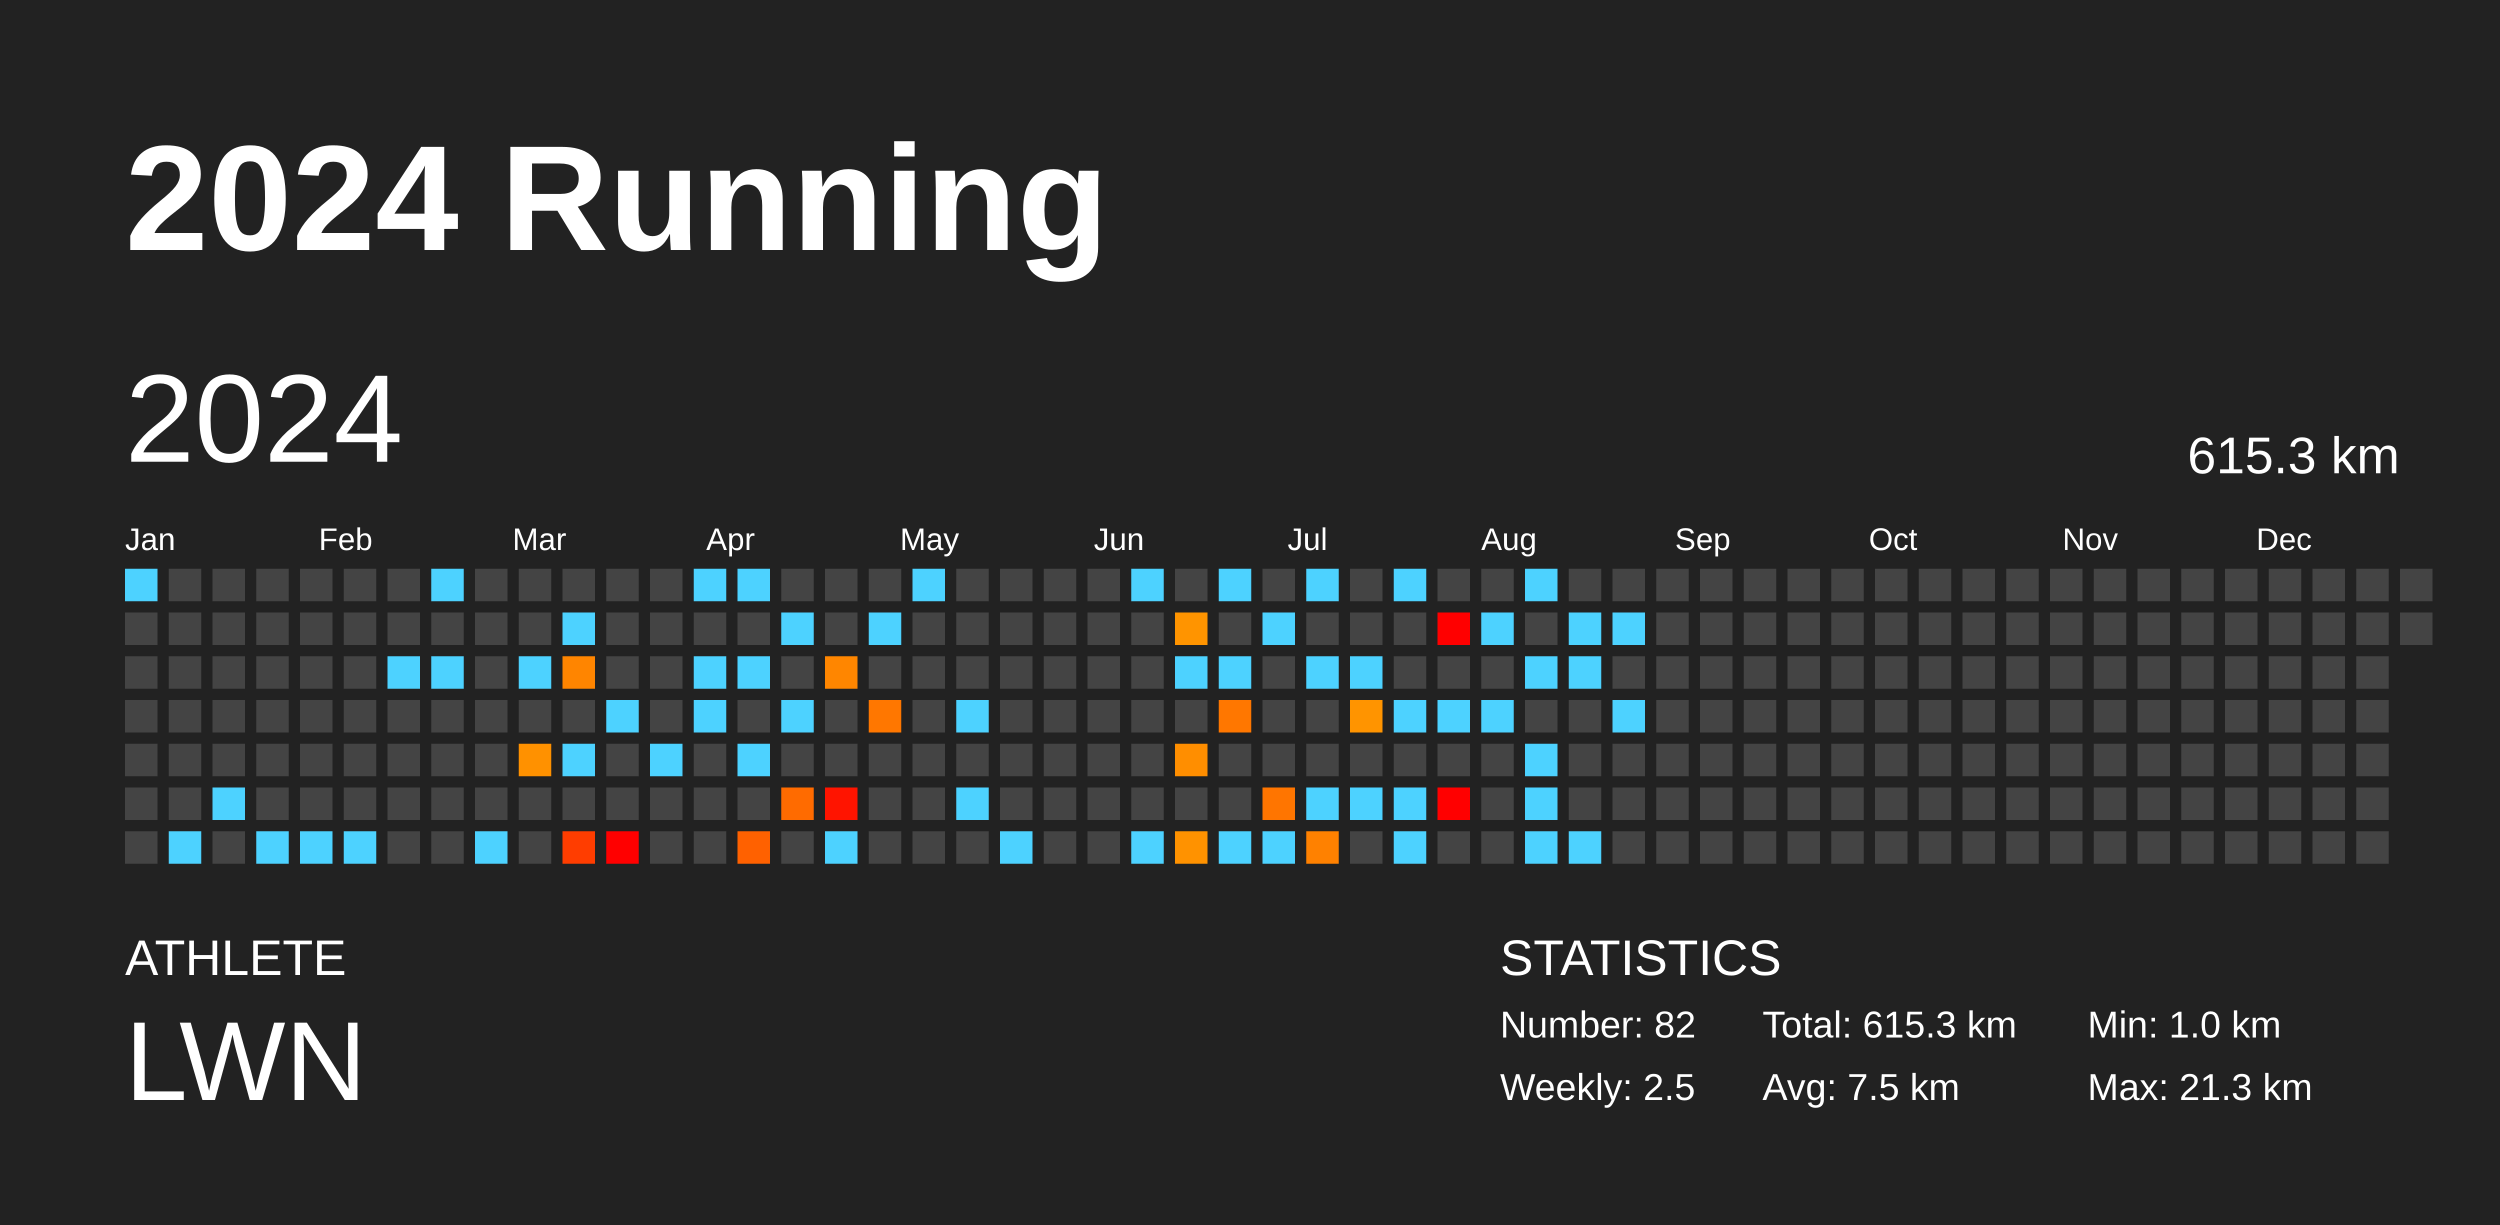
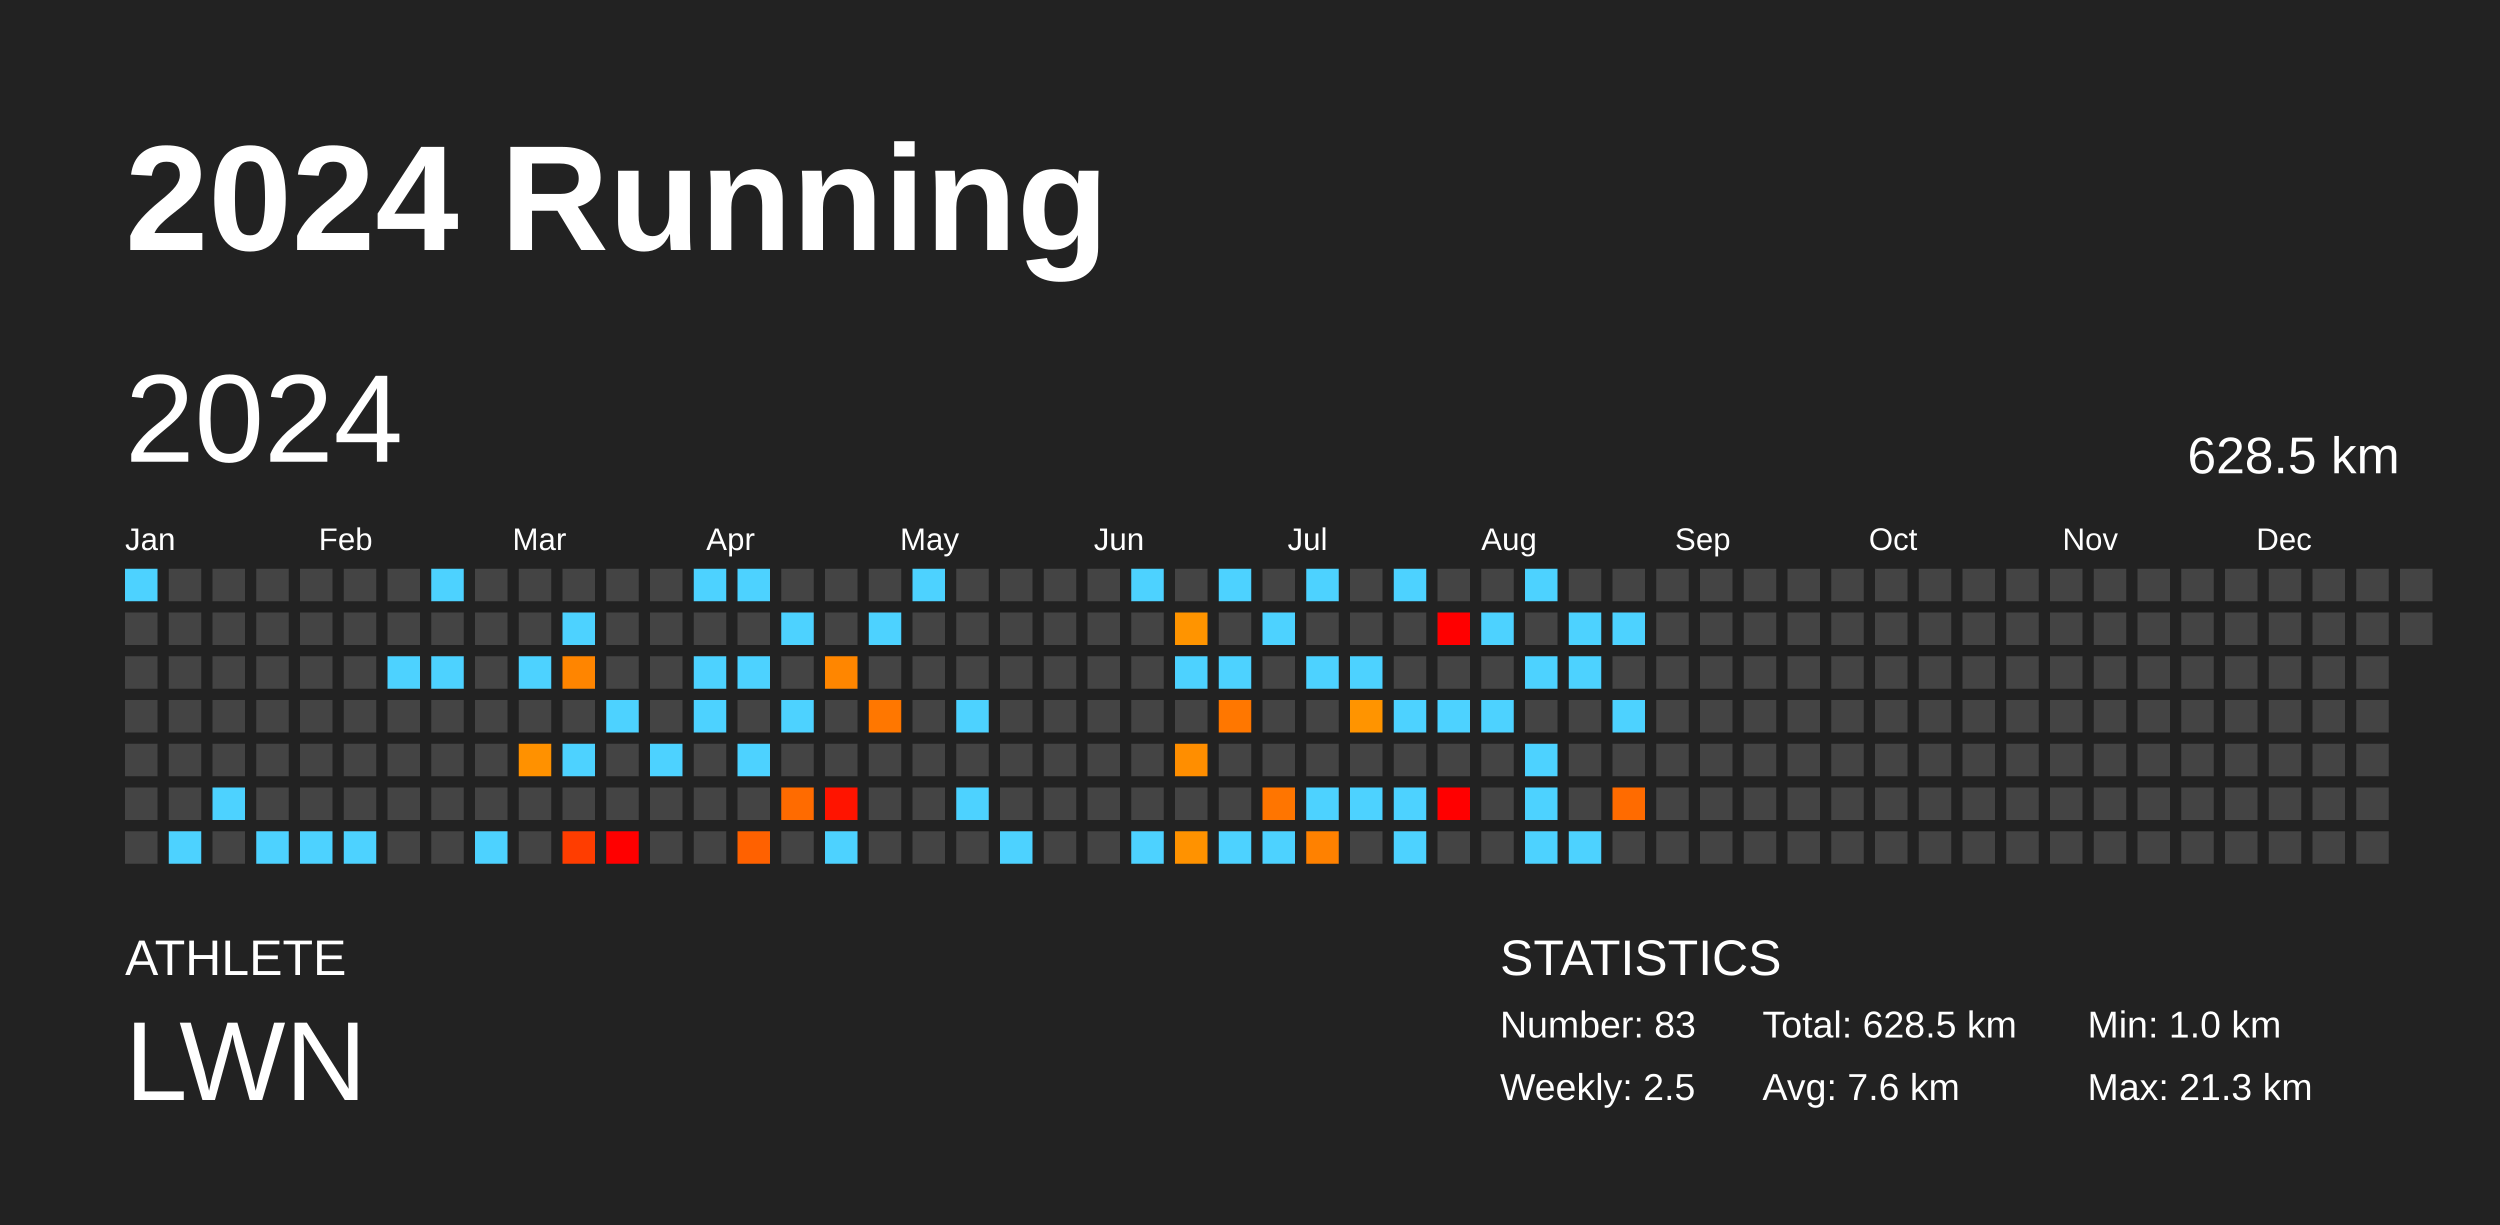
<svg xmlns="http://www.w3.org/2000/svg" baseProfile="full" height="98mm" version="1.1" viewBox="0,0,200,98" width="200mm">
  <defs />
  <rect fill="#222222" height="98" width="200" x="0" y="0" />
  <text fill="#FFFFFF" style="font-size:12px; font-family:Arial; font-weight:bold;" x="10" y="20">2024 Running</text>
  <text fill="#FFFFFF" style="font-size:4px; font-family:Arial" x="10" y="78">ATHLETE</text>
  <text fill="#FFFFFF" style="font-size:9px; font-family:Arial" x="10" y="88">LWN</text>
  <text fill="#FFFFFF" style="font-size:4px; font-family:Arial" x="120" y="78">STATISTICS</text>
-   <text fill="#FFFFFF" style="font-size:3px; font-family:Arial" x="120" y="83">Number: 82</text>
+   <text fill="#FFFFFF" style="font-size:3px; font-family:Arial" x="120" y="83">Number: 83</text>
  <text fill="#FFFFFF" style="font-size:3px; font-family:Arial" x="120" y="88">Weekly: 2.5</text>
-   <text fill="#FFFFFF" style="font-size:3px; font-family:Arial" x="141" y="83">Total: 615.3 km</text>
-   <text fill="#FFFFFF" style="font-size:3px; font-family:Arial" x="141" y="88">Avg: 7.5 km</text>
+   <text fill="#FFFFFF" style="font-size:3px; font-family:Arial" x="141" y="83">Total: 628.5 km</text>
+   <text fill="#FFFFFF" style="font-size:3px; font-family:Arial" x="141" y="88">Avg: 7.6 km</text>
  <text fill="#FFFFFF" style="font-size:3px; font-family:Arial" x="167" y="83">Min: 1.0 km</text>
  <text fill="#FFFFFF" style="font-size:3px; font-family:Arial" x="167" y="88">Max: 21.3 km</text>
  <text dominant-baseline="hanging" fill="#FFFFFF" style="font-size:10.0px; font-family:Arial;" x="10" y="30">2024</text>
-   <text dominant-baseline="hanging" fill="#FFFFFF" style="font-size:4.125px; font-family:Arial;" x="175" y="35">615.3 km</text>
+   <text dominant-baseline="hanging" fill="#FFFFFF" style="font-size:4.125px; font-family:Arial;" x="175" y="35">628.5 km</text>
  <text fill="#FFFFFF" style="font-size:2.5px; font-family:Arial" x="10.0" y="44">Jan</text>
  <text fill="#FFFFFF" style="font-size:2.5px; font-family:Arial" x="25.5" y="44">Feb</text>
  <text fill="#FFFFFF" style="font-size:2.5px; font-family:Arial" x="41.0" y="44">Mar</text>
  <text fill="#FFFFFF" style="font-size:2.5px; font-family:Arial" x="56.5" y="44">Apr</text>
  <text fill="#FFFFFF" style="font-size:2.5px; font-family:Arial" x="72.0" y="44">May</text>
  <text fill="#FFFFFF" style="font-size:2.5px; font-family:Arial" x="87.5" y="44">Jun</text>
  <text fill="#FFFFFF" style="font-size:2.5px; font-family:Arial" x="103.0" y="44">Jul</text>
  <text fill="#FFFFFF" style="font-size:2.5px; font-family:Arial" x="118.5" y="44">Aug</text>
  <text fill="#FFFFFF" style="font-size:2.5px; font-family:Arial" x="134.0" y="44">Sep</text>
  <text fill="#FFFFFF" style="font-size:2.5px; font-family:Arial" x="149.5" y="44">Oct</text>
  <text fill="#FFFFFF" style="font-size:2.5px; font-family:Arial" x="165.0" y="44">Nov</text>
  <text fill="#FFFFFF" style="font-size:2.5px; font-family:Arial" x="180.5" y="44">Dec</text>
  <rect fill="#4dd2ff" height="2.6" width="2.6" x="10.0" y="45.5" />
  <rect fill="#444444" height="2.6" width="2.6" x="10.0" y="49.0" />
  <rect fill="#444444" height="2.6" width="2.6" x="10.0" y="52.5" />
  <rect fill="#444444" height="2.6" width="2.6" x="10.0" y="56.0" />
  <rect fill="#444444" height="2.6" width="2.6" x="10.0" y="59.5" />
  <rect fill="#444444" height="2.6" width="2.6" x="10.0" y="63.0" />
  <rect fill="#444444" height="2.6" width="2.6" x="10.0" y="66.5" />
  <rect fill="#444444" height="2.6" width="2.6" x="13.5" y="45.5" />
  <rect fill="#444444" height="2.6" width="2.6" x="13.5" y="49.0" />
  <rect fill="#444444" height="2.6" width="2.6" x="13.5" y="52.5" />
  <rect fill="#444444" height="2.6" width="2.6" x="13.5" y="56.0" />
  <rect fill="#444444" height="2.6" width="2.6" x="13.5" y="59.5" />
  <rect fill="#444444" height="2.6" width="2.6" x="13.5" y="63.0" />
  <rect fill="#4dd2ff" height="2.6" width="2.6" x="13.5" y="66.5" />
  <rect fill="#444444" height="2.6" width="2.6" x="17.0" y="45.5" />
  <rect fill="#444444" height="2.6" width="2.6" x="17.0" y="49.0" />
  <rect fill="#444444" height="2.6" width="2.6" x="17.0" y="52.5" />
  <rect fill="#444444" height="2.6" width="2.6" x="17.0" y="56.0" />
  <rect fill="#444444" height="2.6" width="2.6" x="17.0" y="59.5" />
  <rect fill="#4dd2ff" height="2.6" width="2.6" x="17.0" y="63.0" />
  <rect fill="#444444" height="2.6" width="2.6" x="17.0" y="66.5" />
  <rect fill="#444444" height="2.6" width="2.6" x="20.5" y="45.5" />
  <rect fill="#444444" height="2.6" width="2.6" x="20.5" y="49.0" />
  <rect fill="#444444" height="2.6" width="2.6" x="20.5" y="52.5" />
  <rect fill="#444444" height="2.6" width="2.6" x="20.5" y="56.0" />
  <rect fill="#444444" height="2.6" width="2.6" x="20.5" y="59.5" />
  <rect fill="#444444" height="2.6" width="2.6" x="20.5" y="63.0" />
  <rect fill="#4dd2ff" height="2.6" width="2.6" x="20.5" y="66.5" />
  <rect fill="#444444" height="2.6" width="2.6" x="24.0" y="45.5" />
  <rect fill="#444444" height="2.6" width="2.6" x="24.0" y="49.0" />
  <rect fill="#444444" height="2.6" width="2.6" x="24.0" y="52.5" />
  <rect fill="#444444" height="2.6" width="2.6" x="24.0" y="56.0" />
  <rect fill="#444444" height="2.6" width="2.6" x="24.0" y="59.5" />
  <rect fill="#444444" height="2.6" width="2.6" x="24.0" y="63.0" />
  <rect fill="#4dd2ff" height="2.6" width="2.6" x="24.0" y="66.5" />
  <rect fill="#444444" height="2.6" width="2.6" x="27.5" y="45.5" />
  <rect fill="#444444" height="2.6" width="2.6" x="27.5" y="49.0" />
  <rect fill="#444444" height="2.6" width="2.6" x="27.5" y="52.5" />
  <rect fill="#444444" height="2.6" width="2.6" x="27.5" y="56.0" />
  <rect fill="#444444" height="2.6" width="2.6" x="27.5" y="59.5" />
  <rect fill="#444444" height="2.6" width="2.6" x="27.5" y="63.0" />
  <rect fill="#4dd2ff" height="2.6" width="2.6" x="27.5" y="66.5" />
  <rect fill="#444444" height="2.6" width="2.6" x="31.0" y="45.5" />
  <rect fill="#444444" height="2.6" width="2.6" x="31.0" y="49.0" />
  <rect fill="#4dd2ff" height="2.6" width="2.6" x="31.0" y="52.5" />
  <rect fill="#444444" height="2.6" width="2.6" x="31.0" y="56.0" />
  <rect fill="#444444" height="2.6" width="2.6" x="31.0" y="59.5" />
  <rect fill="#444444" height="2.6" width="2.6" x="31.0" y="63.0" />
  <rect fill="#444444" height="2.6" width="2.6" x="31.0" y="66.5" />
  <rect fill="#4dd2ff" height="2.6" width="2.6" x="34.5" y="45.5" />
  <rect fill="#444444" height="2.6" width="2.6" x="34.5" y="49.0" />
  <rect fill="#4dd2ff" height="2.6" width="2.6" x="34.5" y="52.5" />
  <rect fill="#444444" height="2.6" width="2.6" x="34.5" y="56.0" />
  <rect fill="#444444" height="2.6" width="2.6" x="34.5" y="59.5" />
  <rect fill="#444444" height="2.6" width="2.6" x="34.5" y="63.0" />
  <rect fill="#444444" height="2.6" width="2.6" x="34.5" y="66.5" />
  <rect fill="#444444" height="2.6" width="2.6" x="38.0" y="45.5" />
  <rect fill="#444444" height="2.6" width="2.6" x="38.0" y="49.0" />
  <rect fill="#444444" height="2.6" width="2.6" x="38.0" y="52.5" />
  <rect fill="#444444" height="2.6" width="2.6" x="38.0" y="56.0" />
  <rect fill="#444444" height="2.6" width="2.6" x="38.0" y="59.5" />
  <rect fill="#444444" height="2.6" width="2.6" x="38.0" y="63.0" />
  <rect fill="#4dd2ff" height="2.6" width="2.6" x="38.0" y="66.5" />
  <rect fill="#444444" height="2.6" width="2.6" x="41.5" y="45.5" />
  <rect fill="#444444" height="2.6" width="2.6" x="41.5" y="49.0" />
  <rect fill="#4dd2ff" height="2.6" width="2.6" x="41.5" y="52.5" />
  <rect fill="#444444" height="2.6" width="2.6" x="41.5" y="56.0" />
  <rect fill="#ff9100" height="2.6" width="2.6" x="41.5" y="59.5" />
  <rect fill="#444444" height="2.6" width="2.6" x="41.5" y="63.0" />
  <rect fill="#444444" height="2.6" width="2.6" x="41.5" y="66.5" />
  <rect fill="#444444" height="2.6" width="2.6" x="45.0" y="45.5" />
  <rect fill="#4dd2ff" height="2.6" width="2.6" x="45.0" y="49.0" />
  <rect fill="#ff8500" height="2.6" width="2.6" x="45.0" y="52.5" />
  <rect fill="#444444" height="2.6" width="2.6" x="45.0" y="56.0" />
  <rect fill="#4dd2ff" height="2.6" width="2.6" x="45.0" y="59.5" />
  <rect fill="#444444" height="2.6" width="2.6" x="45.0" y="63.0" />
  <rect fill="#ff3d00" height="2.6" width="2.6" x="45.0" y="66.5" />
  <rect fill="#444444" height="2.6" width="2.6" x="48.5" y="45.5" />
  <rect fill="#444444" height="2.6" width="2.6" x="48.5" y="49.0" />
  <rect fill="#444444" height="2.6" width="2.6" x="48.5" y="52.5" />
  <rect fill="#4dd2ff" height="2.6" width="2.6" x="48.5" y="56.0" />
  <rect fill="#444444" height="2.6" width="2.6" x="48.5" y="59.5" />
  <rect fill="#444444" height="2.6" width="2.6" x="48.5" y="63.0" />
  <rect fill="red" height="2.6" width="2.6" x="48.5" y="66.5" />
  <rect fill="#444444" height="2.6" width="2.6" x="52.0" y="45.5" />
  <rect fill="#444444" height="2.6" width="2.6" x="52.0" y="49.0" />
  <rect fill="#444444" height="2.6" width="2.6" x="52.0" y="52.5" />
  <rect fill="#444444" height="2.6" width="2.6" x="52.0" y="56.0" />
  <rect fill="#4dd2ff" height="2.6" width="2.6" x="52.0" y="59.5" />
  <rect fill="#444444" height="2.6" width="2.6" x="52.0" y="63.0" />
  <rect fill="#444444" height="2.6" width="2.6" x="52.0" y="66.5" />
  <rect fill="#4dd2ff" height="2.6" width="2.6" x="55.5" y="45.5" />
  <rect fill="#444444" height="2.6" width="2.6" x="55.5" y="49.0" />
  <rect fill="#4dd2ff" height="2.6" width="2.6" x="55.5" y="52.5" />
  <rect fill="#4dd2ff" height="2.6" width="2.6" x="55.5" y="56.0" />
  <rect fill="#444444" height="2.6" width="2.6" x="55.5" y="59.5" />
  <rect fill="#444444" height="2.6" width="2.6" x="55.5" y="63.0" />
  <rect fill="#444444" height="2.6" width="2.6" x="55.5" y="66.5" />
  <rect fill="#4dd2ff" height="2.6" width="2.6" x="59.0" y="45.5" />
  <rect fill="#444444" height="2.6" width="2.6" x="59.0" y="49.0" />
  <rect fill="#4dd2ff" height="2.6" width="2.6" x="59.0" y="52.5" />
  <rect fill="#444444" height="2.6" width="2.6" x="59.0" y="56.0" />
  <rect fill="#4dd2ff" height="2.6" width="2.6" x="59.0" y="59.5" />
  <rect fill="#444444" height="2.6" width="2.6" x="59.0" y="63.0" />
  <rect fill="#ff6100" height="2.6" width="2.6" x="59.0" y="66.5" />
  <rect fill="#444444" height="2.6" width="2.6" x="62.5" y="45.5" />
  <rect fill="#4dd2ff" height="2.6" width="2.6" x="62.5" y="49.0" />
  <rect fill="#444444" height="2.6" width="2.6" x="62.5" y="52.5" />
  <rect fill="#4dd2ff" height="2.6" width="2.6" x="62.5" y="56.0" />
  <rect fill="#444444" height="2.6" width="2.6" x="62.5" y="59.5" />
  <rect fill="#ff6b00" height="2.6" width="2.6" x="62.5" y="63.0" />
  <rect fill="#444444" height="2.6" width="2.6" x="62.5" y="66.5" />
  <rect fill="#444444" height="2.6" width="2.6" x="66.0" y="45.5" />
  <rect fill="#444444" height="2.6" width="2.6" x="66.0" y="49.0" />
  <rect fill="#ff8600" height="2.6" width="2.6" x="66.0" y="52.5" />
  <rect fill="#444444" height="2.6" width="2.6" x="66.0" y="56.0" />
  <rect fill="#444444" height="2.6" width="2.6" x="66.0" y="59.5" />
  <rect fill="#ff1400" height="2.6" width="2.6" x="66.0" y="63.0" />
  <rect fill="#4dd2ff" height="2.6" width="2.6" x="66.0" y="66.5" />
  <rect fill="#444444" height="2.6" width="2.6" x="69.5" y="45.5" />
  <rect fill="#4dd2ff" height="2.6" width="2.6" x="69.5" y="49.0" />
  <rect fill="#444444" height="2.6" width="2.6" x="69.5" y="52.5" />
  <rect fill="#ff7700" height="2.6" width="2.6" x="69.5" y="56.0" />
  <rect fill="#444444" height="2.6" width="2.6" x="69.5" y="59.5" />
  <rect fill="#444444" height="2.6" width="2.6" x="69.5" y="63.0" />
  <rect fill="#444444" height="2.6" width="2.6" x="69.5" y="66.5" />
  <rect fill="#4dd2ff" height="2.6" width="2.6" x="73.0" y="45.5" />
  <rect fill="#444444" height="2.6" width="2.6" x="73.0" y="49.0" />
  <rect fill="#444444" height="2.6" width="2.6" x="73.0" y="52.5" />
  <rect fill="#444444" height="2.6" width="2.6" x="73.0" y="56.0" />
  <rect fill="#444444" height="2.6" width="2.6" x="73.0" y="59.5" />
  <rect fill="#444444" height="2.6" width="2.6" x="73.0" y="63.0" />
  <rect fill="#444444" height="2.6" width="2.6" x="73.0" y="66.5" />
  <rect fill="#444444" height="2.6" width="2.6" x="76.5" y="45.5" />
  <rect fill="#444444" height="2.6" width="2.6" x="76.5" y="49.0" />
  <rect fill="#444444" height="2.6" width="2.6" x="76.5" y="52.5" />
  <rect fill="#4dd2ff" height="2.6" width="2.6" x="76.5" y="56.0" />
  <rect fill="#444444" height="2.6" width="2.6" x="76.5" y="59.5" />
  <rect fill="#4dd2ff" height="2.6" width="2.6" x="76.5" y="63.0" />
  <rect fill="#444444" height="2.6" width="2.6" x="76.5" y="66.5" />
  <rect fill="#444444" height="2.6" width="2.6" x="80.0" y="45.5" />
  <rect fill="#444444" height="2.6" width="2.6" x="80.0" y="49.0" />
  <rect fill="#444444" height="2.6" width="2.6" x="80.0" y="52.5" />
  <rect fill="#444444" height="2.6" width="2.6" x="80.0" y="56.0" />
  <rect fill="#444444" height="2.6" width="2.6" x="80.0" y="59.5" />
  <rect fill="#444444" height="2.6" width="2.6" x="80.0" y="63.0" />
  <rect fill="#4dd2ff" height="2.6" width="2.6" x="80.0" y="66.5" />
  <rect fill="#444444" height="2.6" width="2.6" x="83.5" y="45.5" />
  <rect fill="#444444" height="2.6" width="2.6" x="83.5" y="49.0" />
  <rect fill="#444444" height="2.6" width="2.6" x="83.5" y="52.5" />
  <rect fill="#444444" height="2.6" width="2.6" x="83.5" y="56.0" />
  <rect fill="#444444" height="2.6" width="2.6" x="83.5" y="59.5" />
  <rect fill="#444444" height="2.6" width="2.6" x="83.5" y="63.0" />
  <rect fill="#444444" height="2.6" width="2.6" x="83.5" y="66.5" />
  <rect fill="#444444" height="2.6" width="2.6" x="87.0" y="45.5" />
  <rect fill="#444444" height="2.6" width="2.6" x="87.0" y="49.0" />
  <rect fill="#444444" height="2.6" width="2.6" x="87.0" y="52.5" />
  <rect fill="#444444" height="2.6" width="2.6" x="87.0" y="56.0" />
  <rect fill="#444444" height="2.6" width="2.6" x="87.0" y="59.5" />
  <rect fill="#444444" height="2.6" width="2.6" x="87.0" y="63.0" />
  <rect fill="#444444" height="2.6" width="2.6" x="87.0" y="66.5" />
  <rect fill="#4dd2ff" height="2.6" width="2.6" x="90.5" y="45.5" />
  <rect fill="#444444" height="2.6" width="2.6" x="90.5" y="49.0" />
  <rect fill="#444444" height="2.6" width="2.6" x="90.5" y="52.5" />
  <rect fill="#444444" height="2.6" width="2.6" x="90.5" y="56.0" />
  <rect fill="#444444" height="2.6" width="2.6" x="90.5" y="59.5" />
  <rect fill="#444444" height="2.6" width="2.6" x="90.5" y="63.0" />
  <rect fill="#4dd2ff" height="2.6" width="2.6" x="90.5" y="66.5" />
  <rect fill="#444444" height="2.6" width="2.6" x="94.0" y="45.5" />
  <rect fill="#ff9400" height="2.6" width="2.6" x="94.0" y="49.0" />
  <rect fill="#4dd2ff" height="2.6" width="2.6" x="94.0" y="52.5" />
  <rect fill="#444444" height="2.6" width="2.6" x="94.0" y="56.0" />
  <rect fill="#ff8e00" height="2.6" width="2.6" x="94.0" y="59.5" />
  <rect fill="#444444" height="2.6" width="2.6" x="94.0" y="63.0" />
  <rect fill="#ff9200" height="2.6" width="2.6" x="94.0" y="66.5" />
  <rect fill="#4dd2ff" height="2.6" width="2.6" x="97.5" y="45.5" />
  <rect fill="#444444" height="2.6" width="2.6" x="97.5" y="49.0" />
  <rect fill="#4dd2ff" height="2.6" width="2.6" x="97.5" y="52.5" />
  <rect fill="#ff7700" height="2.6" width="2.6" x="97.5" y="56.0" />
  <rect fill="#444444" height="2.6" width="2.6" x="97.5" y="59.5" />
  <rect fill="#444444" height="2.6" width="2.6" x="97.5" y="63.0" />
  <rect fill="#4dd2ff" height="2.6" width="2.6" x="97.5" y="66.5" />
  <rect fill="#444444" height="2.6" width="2.6" x="101.0" y="45.5" />
  <rect fill="#4dd2ff" height="2.6" width="2.6" x="101.0" y="49.0" />
  <rect fill="#444444" height="2.6" width="2.6" x="101.0" y="52.5" />
  <rect fill="#444444" height="2.6" width="2.6" x="101.0" y="56.0" />
  <rect fill="#444444" height="2.6" width="2.6" x="101.0" y="59.5" />
  <rect fill="#ff7500" height="2.6" width="2.6" x="101.0" y="63.0" />
  <rect fill="#4dd2ff" height="2.6" width="2.6" x="101.0" y="66.5" />
  <rect fill="#4dd2ff" height="2.6" width="2.6" x="104.5" y="45.5" />
  <rect fill="#444444" height="2.6" width="2.6" x="104.5" y="49.0" />
  <rect fill="#4dd2ff" height="2.6" width="2.6" x="104.5" y="52.5" />
  <rect fill="#444444" height="2.6" width="2.6" x="104.5" y="56.0" />
  <rect fill="#444444" height="2.6" width="2.6" x="104.5" y="59.5" />
  <rect fill="#4dd2ff" height="2.6" width="2.6" x="104.5" y="63.0" />
  <rect fill="#ff8100" height="2.6" width="2.6" x="104.5" y="66.5" />
  <rect fill="#444444" height="2.6" width="2.6" x="108.0" y="45.5" />
  <rect fill="#444444" height="2.6" width="2.6" x="108.0" y="49.0" />
  <rect fill="#4dd2ff" height="2.6" width="2.6" x="108.0" y="52.5" />
  <rect fill="#ff9400" height="2.6" width="2.6" x="108.0" y="56.0" />
  <rect fill="#444444" height="2.6" width="2.6" x="108.0" y="59.5" />
  <rect fill="#4dd2ff" height="2.6" width="2.6" x="108.0" y="63.0" />
  <rect fill="#444444" height="2.6" width="2.6" x="108.0" y="66.5" />
  <rect fill="#4dd2ff" height="2.6" width="2.6" x="111.5" y="45.5" />
  <rect fill="#444444" height="2.6" width="2.6" x="111.5" y="49.0" />
  <rect fill="#444444" height="2.6" width="2.6" x="111.5" y="52.5" />
  <rect fill="#4dd2ff" height="2.6" width="2.6" x="111.5" y="56.0" />
  <rect fill="#444444" height="2.6" width="2.6" x="111.5" y="59.5" />
  <rect fill="#4dd2ff" height="2.6" width="2.6" x="111.5" y="63.0" />
  <rect fill="#4dd2ff" height="2.6" width="2.6" x="111.5" y="66.5" />
  <rect fill="#444444" height="2.6" width="2.6" x="115.0" y="45.5" />
  <rect fill="red" height="2.6" width="2.6" x="115.0" y="49.0" />
  <rect fill="#444444" height="2.6" width="2.6" x="115.0" y="52.5" />
  <rect fill="#4dd2ff" height="2.6" width="2.6" x="115.0" y="56.0" />
  <rect fill="#444444" height="2.6" width="2.6" x="115.0" y="59.5" />
  <rect fill="red" height="2.6" width="2.6" x="115.0" y="63.0" />
  <rect fill="#444444" height="2.6" width="2.6" x="115.0" y="66.5" />
  <rect fill="#444444" height="2.6" width="2.6" x="118.5" y="45.5" />
  <rect fill="#4dd2ff" height="2.6" width="2.6" x="118.5" y="49.0" />
  <rect fill="#444444" height="2.6" width="2.6" x="118.5" y="52.5" />
  <rect fill="#4dd2ff" height="2.6" width="2.6" x="118.5" y="56.0" />
  <rect fill="#444444" height="2.6" width="2.6" x="118.5" y="59.5" />
  <rect fill="#444444" height="2.6" width="2.6" x="118.5" y="63.0" />
  <rect fill="#444444" height="2.6" width="2.6" x="118.5" y="66.5" />
  <rect fill="#4dd2ff" height="2.6" width="2.6" x="122.0" y="45.5" />
  <rect fill="#444444" height="2.6" width="2.6" x="122.0" y="49.0" />
  <rect fill="#4dd2ff" height="2.6" width="2.6" x="122.0" y="52.5" />
  <rect fill="#444444" height="2.6" width="2.6" x="122.0" y="56.0" />
  <rect fill="#4dd2ff" height="2.6" width="2.6" x="122.0" y="59.5" />
  <rect fill="#4dd2ff" height="2.6" width="2.6" x="122.0" y="63.0" />
  <rect fill="#4dd2ff" height="2.6" width="2.6" x="122.0" y="66.5" />
  <rect fill="#444444" height="2.6" width="2.6" x="125.5" y="45.5" />
  <rect fill="#4dd2ff" height="2.6" width="2.6" x="125.5" y="49.0" />
  <rect fill="#4dd2ff" height="2.6" width="2.6" x="125.5" y="52.5" />
  <rect fill="#444444" height="2.6" width="2.6" x="125.5" y="56.0" />
  <rect fill="#444444" height="2.6" width="2.6" x="125.5" y="59.5" />
  <rect fill="#444444" height="2.6" width="2.6" x="125.5" y="63.0" />
  <rect fill="#4dd2ff" height="2.6" width="2.6" x="125.5" y="66.5" />
  <rect fill="#444444" height="2.6" width="2.6" x="129.0" y="45.5" />
  <rect fill="#4dd2ff" height="2.6" width="2.6" x="129.0" y="49.0" />
  <rect fill="#444444" height="2.6" width="2.6" x="129.0" y="52.5" />
  <rect fill="#4dd2ff" height="2.6" width="2.6" x="129.0" y="56.0" />
  <rect fill="#444444" height="2.6" width="2.6" x="129.0" y="59.5" />
-   <rect fill="#444444" height="2.6" width="2.6" x="129.0" y="63.0" />
+   <rect fill="#ff6b00" height="2.6" width="2.6" x="129.0" y="63.0" />
  <rect fill="#444444" height="2.6" width="2.6" x="129.0" y="66.5" />
  <rect fill="#444444" height="2.6" width="2.6" x="132.5" y="45.5" />
  <rect fill="#444444" height="2.6" width="2.6" x="132.5" y="49.0" />
  <rect fill="#444444" height="2.6" width="2.6" x="132.5" y="52.5" />
  <rect fill="#444444" height="2.6" width="2.6" x="132.5" y="56.0" />
  <rect fill="#444444" height="2.6" width="2.6" x="132.5" y="59.5" />
  <rect fill="#444444" height="2.6" width="2.6" x="132.5" y="63.0" />
  <rect fill="#444444" height="2.6" width="2.6" x="132.5" y="66.5" />
  <rect fill="#444444" height="2.6" width="2.6" x="136.0" y="45.5" />
  <rect fill="#444444" height="2.6" width="2.6" x="136.0" y="49.0" />
  <rect fill="#444444" height="2.6" width="2.6" x="136.0" y="52.5" />
  <rect fill="#444444" height="2.6" width="2.6" x="136.0" y="56.0" />
  <rect fill="#444444" height="2.6" width="2.6" x="136.0" y="59.5" />
  <rect fill="#444444" height="2.6" width="2.6" x="136.0" y="63.0" />
  <rect fill="#444444" height="2.6" width="2.6" x="136.0" y="66.5" />
  <rect fill="#444444" height="2.6" width="2.6" x="139.5" y="45.5" />
  <rect fill="#444444" height="2.6" width="2.6" x="139.5" y="49.0" />
  <rect fill="#444444" height="2.6" width="2.6" x="139.5" y="52.5" />
  <rect fill="#444444" height="2.6" width="2.6" x="139.5" y="56.0" />
  <rect fill="#444444" height="2.6" width="2.6" x="139.5" y="59.5" />
  <rect fill="#444444" height="2.6" width="2.6" x="139.5" y="63.0" />
  <rect fill="#444444" height="2.6" width="2.6" x="139.5" y="66.5" />
  <rect fill="#444444" height="2.6" width="2.6" x="143.0" y="45.5" />
  <rect fill="#444444" height="2.6" width="2.6" x="143.0" y="49.0" />
  <rect fill="#444444" height="2.6" width="2.6" x="143.0" y="52.5" />
  <rect fill="#444444" height="2.6" width="2.6" x="143.0" y="56.0" />
  <rect fill="#444444" height="2.6" width="2.6" x="143.0" y="59.5" />
  <rect fill="#444444" height="2.6" width="2.6" x="143.0" y="63.0" />
  <rect fill="#444444" height="2.6" width="2.6" x="143.0" y="66.5" />
  <rect fill="#444444" height="2.6" width="2.6" x="146.5" y="45.5" />
  <rect fill="#444444" height="2.6" width="2.6" x="146.5" y="49.0" />
  <rect fill="#444444" height="2.6" width="2.6" x="146.5" y="52.5" />
  <rect fill="#444444" height="2.6" width="2.6" x="146.5" y="56.0" />
  <rect fill="#444444" height="2.6" width="2.6" x="146.5" y="59.5" />
  <rect fill="#444444" height="2.6" width="2.6" x="146.5" y="63.0" />
  <rect fill="#444444" height="2.6" width="2.6" x="146.5" y="66.5" />
  <rect fill="#444444" height="2.6" width="2.6" x="150.0" y="45.5" />
  <rect fill="#444444" height="2.6" width="2.6" x="150.0" y="49.0" />
  <rect fill="#444444" height="2.6" width="2.6" x="150.0" y="52.5" />
  <rect fill="#444444" height="2.6" width="2.6" x="150.0" y="56.0" />
  <rect fill="#444444" height="2.6" width="2.6" x="150.0" y="59.5" />
  <rect fill="#444444" height="2.6" width="2.6" x="150.0" y="63.0" />
  <rect fill="#444444" height="2.6" width="2.6" x="150.0" y="66.5" />
  <rect fill="#444444" height="2.6" width="2.6" x="153.5" y="45.5" />
  <rect fill="#444444" height="2.6" width="2.6" x="153.5" y="49.0" />
  <rect fill="#444444" height="2.6" width="2.6" x="153.5" y="52.5" />
  <rect fill="#444444" height="2.6" width="2.6" x="153.5" y="56.0" />
  <rect fill="#444444" height="2.6" width="2.6" x="153.5" y="59.5" />
  <rect fill="#444444" height="2.6" width="2.6" x="153.5" y="63.0" />
  <rect fill="#444444" height="2.6" width="2.6" x="153.5" y="66.5" />
  <rect fill="#444444" height="2.6" width="2.6" x="157.0" y="45.5" />
  <rect fill="#444444" height="2.6" width="2.6" x="157.0" y="49.0" />
  <rect fill="#444444" height="2.6" width="2.6" x="157.0" y="52.5" />
  <rect fill="#444444" height="2.6" width="2.6" x="157.0" y="56.0" />
  <rect fill="#444444" height="2.6" width="2.6" x="157.0" y="59.5" />
  <rect fill="#444444" height="2.6" width="2.6" x="157.0" y="63.0" />
  <rect fill="#444444" height="2.6" width="2.6" x="157.0" y="66.5" />
  <rect fill="#444444" height="2.6" width="2.6" x="160.5" y="45.5" />
  <rect fill="#444444" height="2.6" width="2.6" x="160.5" y="49.0" />
  <rect fill="#444444" height="2.6" width="2.6" x="160.5" y="52.5" />
  <rect fill="#444444" height="2.6" width="2.6" x="160.5" y="56.0" />
  <rect fill="#444444" height="2.6" width="2.6" x="160.5" y="59.5" />
  <rect fill="#444444" height="2.6" width="2.6" x="160.5" y="63.0" />
  <rect fill="#444444" height="2.6" width="2.6" x="160.5" y="66.5" />
  <rect fill="#444444" height="2.6" width="2.6" x="164.0" y="45.5" />
  <rect fill="#444444" height="2.6" width="2.6" x="164.0" y="49.0" />
  <rect fill="#444444" height="2.6" width="2.6" x="164.0" y="52.5" />
  <rect fill="#444444" height="2.6" width="2.6" x="164.0" y="56.0" />
  <rect fill="#444444" height="2.6" width="2.6" x="164.0" y="59.5" />
  <rect fill="#444444" height="2.6" width="2.6" x="164.0" y="63.0" />
  <rect fill="#444444" height="2.6" width="2.6" x="164.0" y="66.5" />
  <rect fill="#444444" height="2.6" width="2.6" x="167.5" y="45.5" />
  <rect fill="#444444" height="2.6" width="2.6" x="167.5" y="49.0" />
  <rect fill="#444444" height="2.6" width="2.6" x="167.5" y="52.5" />
  <rect fill="#444444" height="2.6" width="2.6" x="167.5" y="56.0" />
  <rect fill="#444444" height="2.6" width="2.6" x="167.5" y="59.5" />
  <rect fill="#444444" height="2.6" width="2.6" x="167.5" y="63.0" />
  <rect fill="#444444" height="2.6" width="2.6" x="167.5" y="66.5" />
  <rect fill="#444444" height="2.6" width="2.6" x="171.0" y="45.5" />
  <rect fill="#444444" height="2.6" width="2.6" x="171.0" y="49.0" />
  <rect fill="#444444" height="2.6" width="2.6" x="171.0" y="52.5" />
  <rect fill="#444444" height="2.6" width="2.6" x="171.0" y="56.0" />
  <rect fill="#444444" height="2.6" width="2.6" x="171.0" y="59.5" />
  <rect fill="#444444" height="2.6" width="2.6" x="171.0" y="63.0" />
  <rect fill="#444444" height="2.6" width="2.6" x="171.0" y="66.5" />
  <rect fill="#444444" height="2.6" width="2.6" x="174.5" y="45.5" />
  <rect fill="#444444" height="2.6" width="2.6" x="174.5" y="49.0" />
  <rect fill="#444444" height="2.6" width="2.6" x="174.5" y="52.5" />
  <rect fill="#444444" height="2.6" width="2.6" x="174.5" y="56.0" />
  <rect fill="#444444" height="2.6" width="2.6" x="174.5" y="59.5" />
  <rect fill="#444444" height="2.6" width="2.6" x="174.5" y="63.0" />
  <rect fill="#444444" height="2.6" width="2.6" x="174.5" y="66.5" />
  <rect fill="#444444" height="2.6" width="2.6" x="178.0" y="45.5" />
  <rect fill="#444444" height="2.6" width="2.6" x="178.0" y="49.0" />
  <rect fill="#444444" height="2.6" width="2.6" x="178.0" y="52.5" />
  <rect fill="#444444" height="2.6" width="2.6" x="178.0" y="56.0" />
  <rect fill="#444444" height="2.6" width="2.6" x="178.0" y="59.5" />
  <rect fill="#444444" height="2.6" width="2.6" x="178.0" y="63.0" />
  <rect fill="#444444" height="2.6" width="2.6" x="178.0" y="66.5" />
  <rect fill="#444444" height="2.6" width="2.6" x="181.5" y="45.5" />
  <rect fill="#444444" height="2.6" width="2.6" x="181.5" y="49.0" />
  <rect fill="#444444" height="2.6" width="2.6" x="181.5" y="52.5" />
  <rect fill="#444444" height="2.6" width="2.6" x="181.5" y="56.0" />
  <rect fill="#444444" height="2.6" width="2.6" x="181.5" y="59.5" />
  <rect fill="#444444" height="2.6" width="2.6" x="181.5" y="63.0" />
  <rect fill="#444444" height="2.6" width="2.6" x="181.5" y="66.5" />
  <rect fill="#444444" height="2.6" width="2.6" x="185.0" y="45.5" />
  <rect fill="#444444" height="2.6" width="2.6" x="185.0" y="49.0" />
  <rect fill="#444444" height="2.6" width="2.6" x="185.0" y="52.5" />
  <rect fill="#444444" height="2.6" width="2.6" x="185.0" y="56.0" />
  <rect fill="#444444" height="2.6" width="2.6" x="185.0" y="59.5" />
  <rect fill="#444444" height="2.6" width="2.6" x="185.0" y="63.0" />
  <rect fill="#444444" height="2.6" width="2.6" x="185.0" y="66.5" />
  <rect fill="#444444" height="2.6" width="2.6" x="188.5" y="45.5" />
  <rect fill="#444444" height="2.6" width="2.6" x="188.5" y="49.0" />
  <rect fill="#444444" height="2.6" width="2.6" x="188.5" y="52.5" />
  <rect fill="#444444" height="2.6" width="2.6" x="188.5" y="56.0" />
  <rect fill="#444444" height="2.6" width="2.6" x="188.5" y="59.5" />
  <rect fill="#444444" height="2.6" width="2.6" x="188.5" y="63.0" />
  <rect fill="#444444" height="2.6" width="2.6" x="188.5" y="66.5" />
  <rect fill="#444444" height="2.6" width="2.6" x="192.0" y="45.5" />
  <rect fill="#444444" height="2.6" width="2.6" x="192.0" y="49.0" />
</svg>
